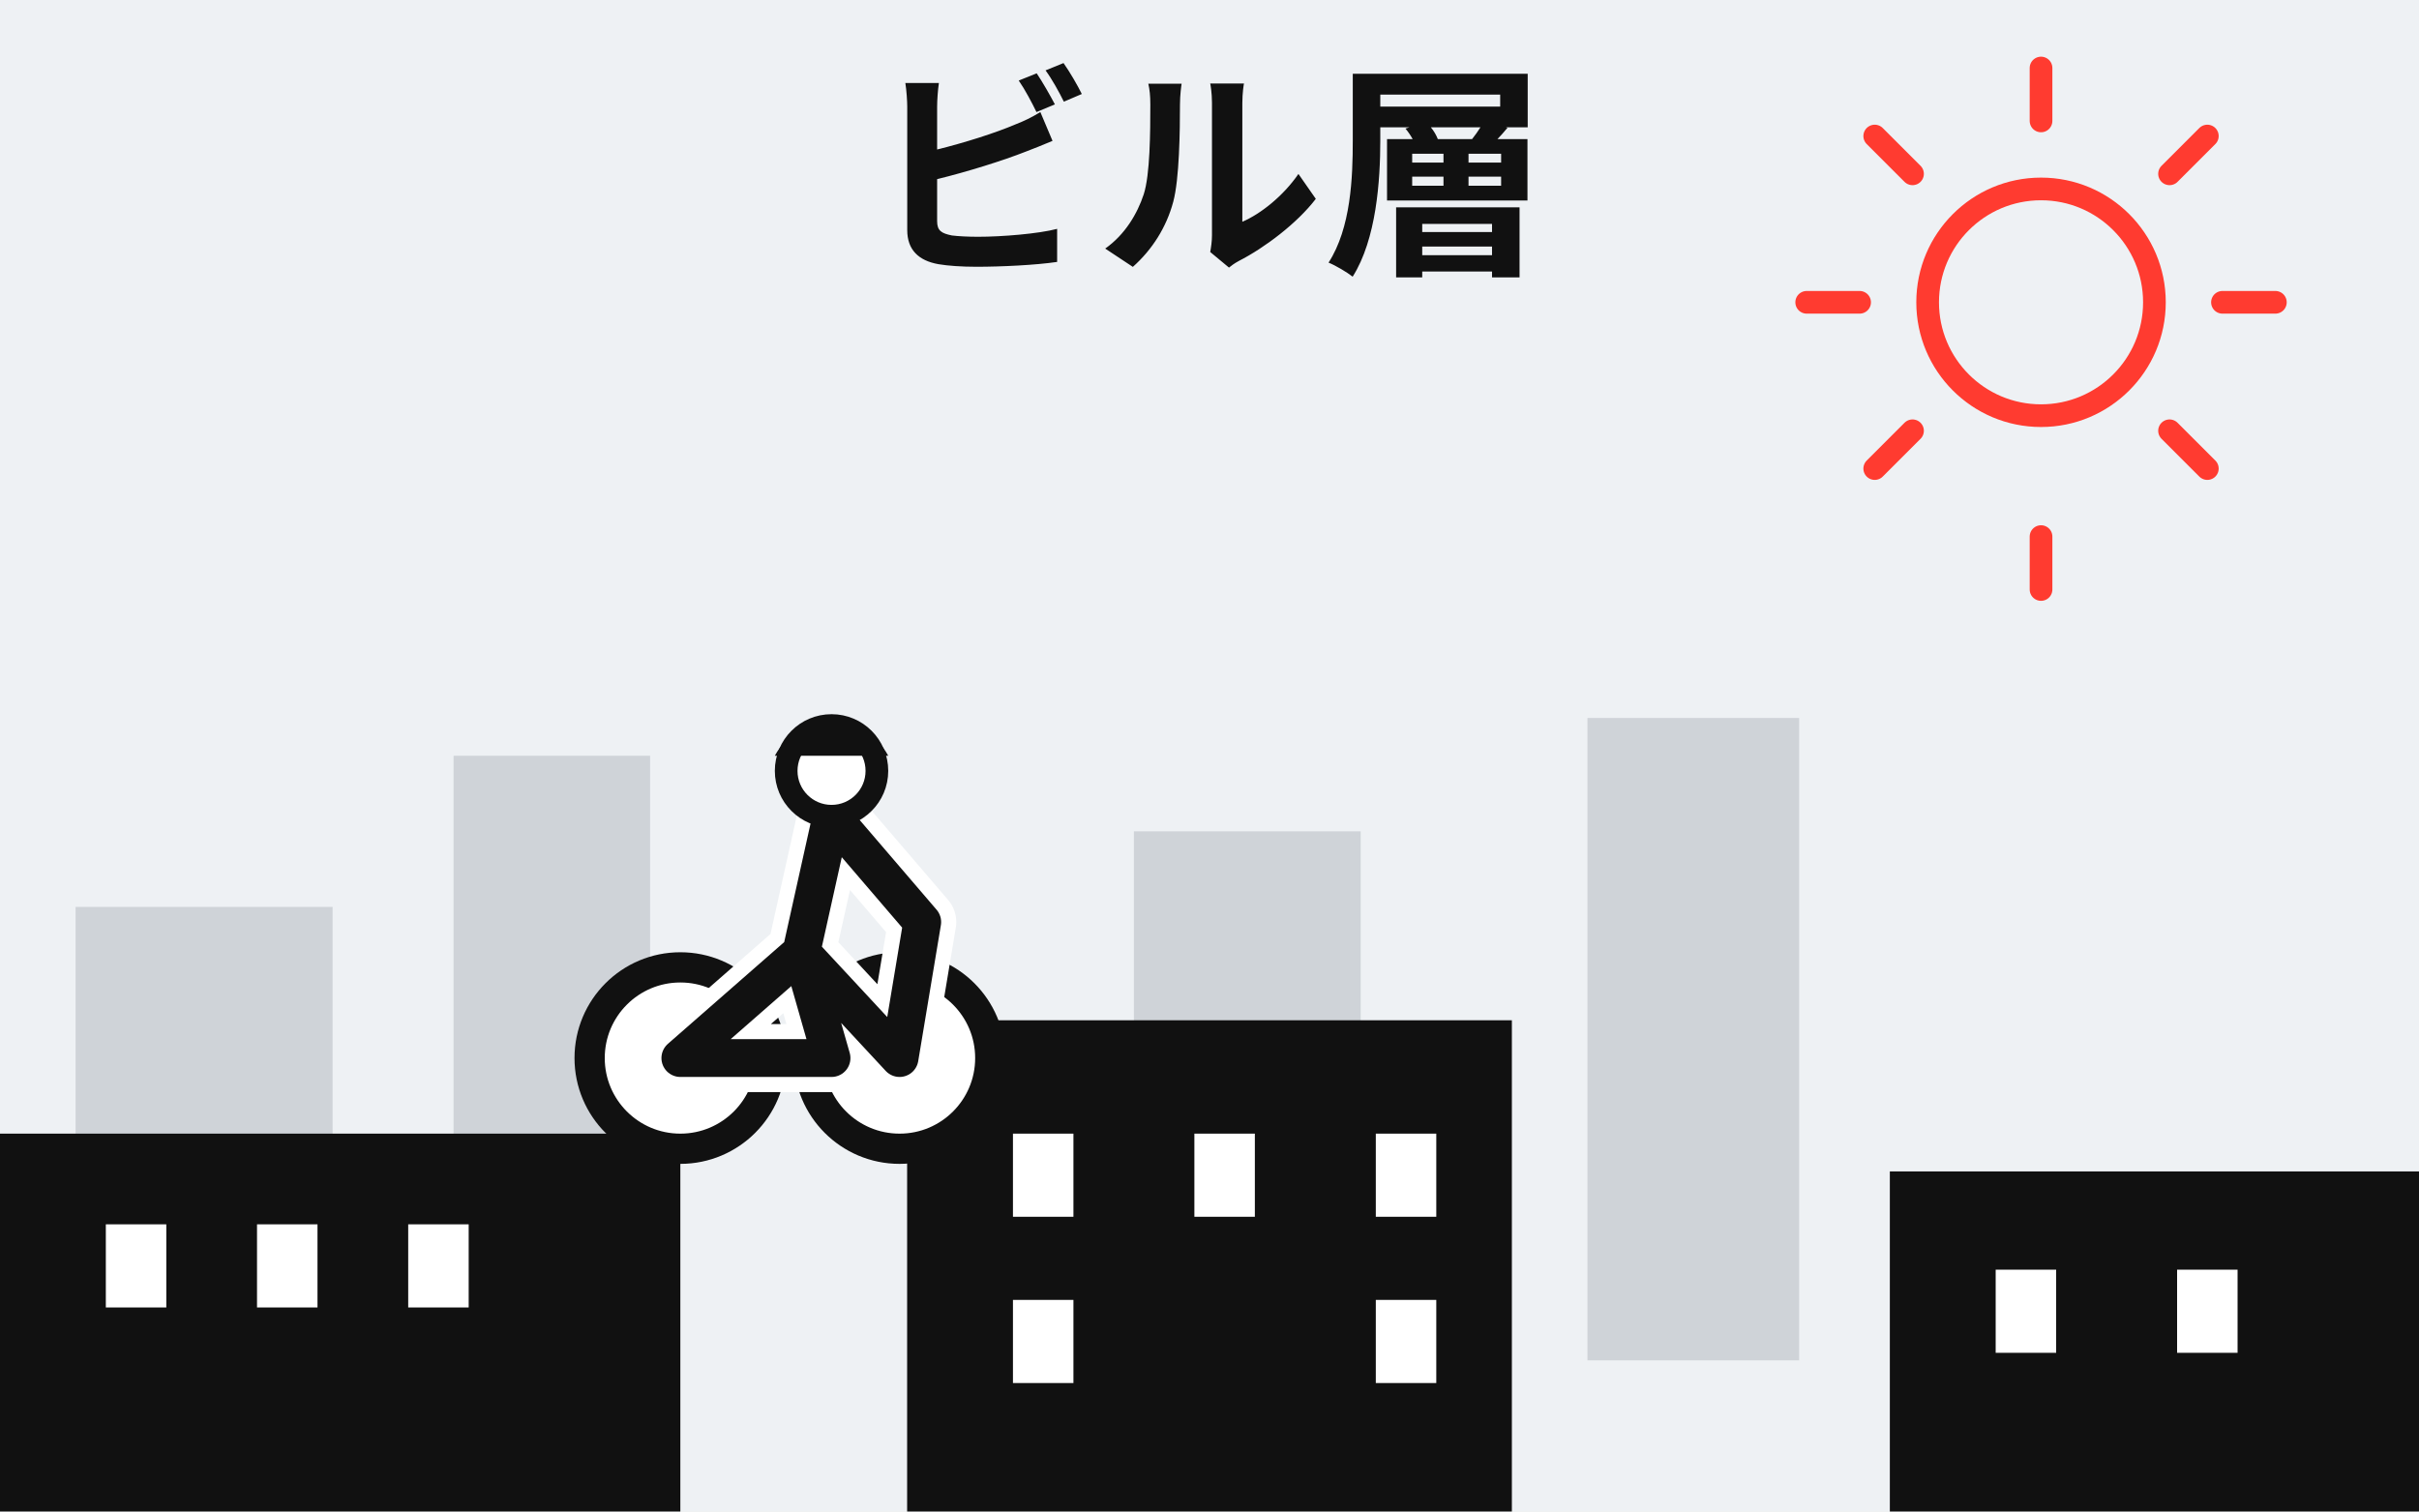
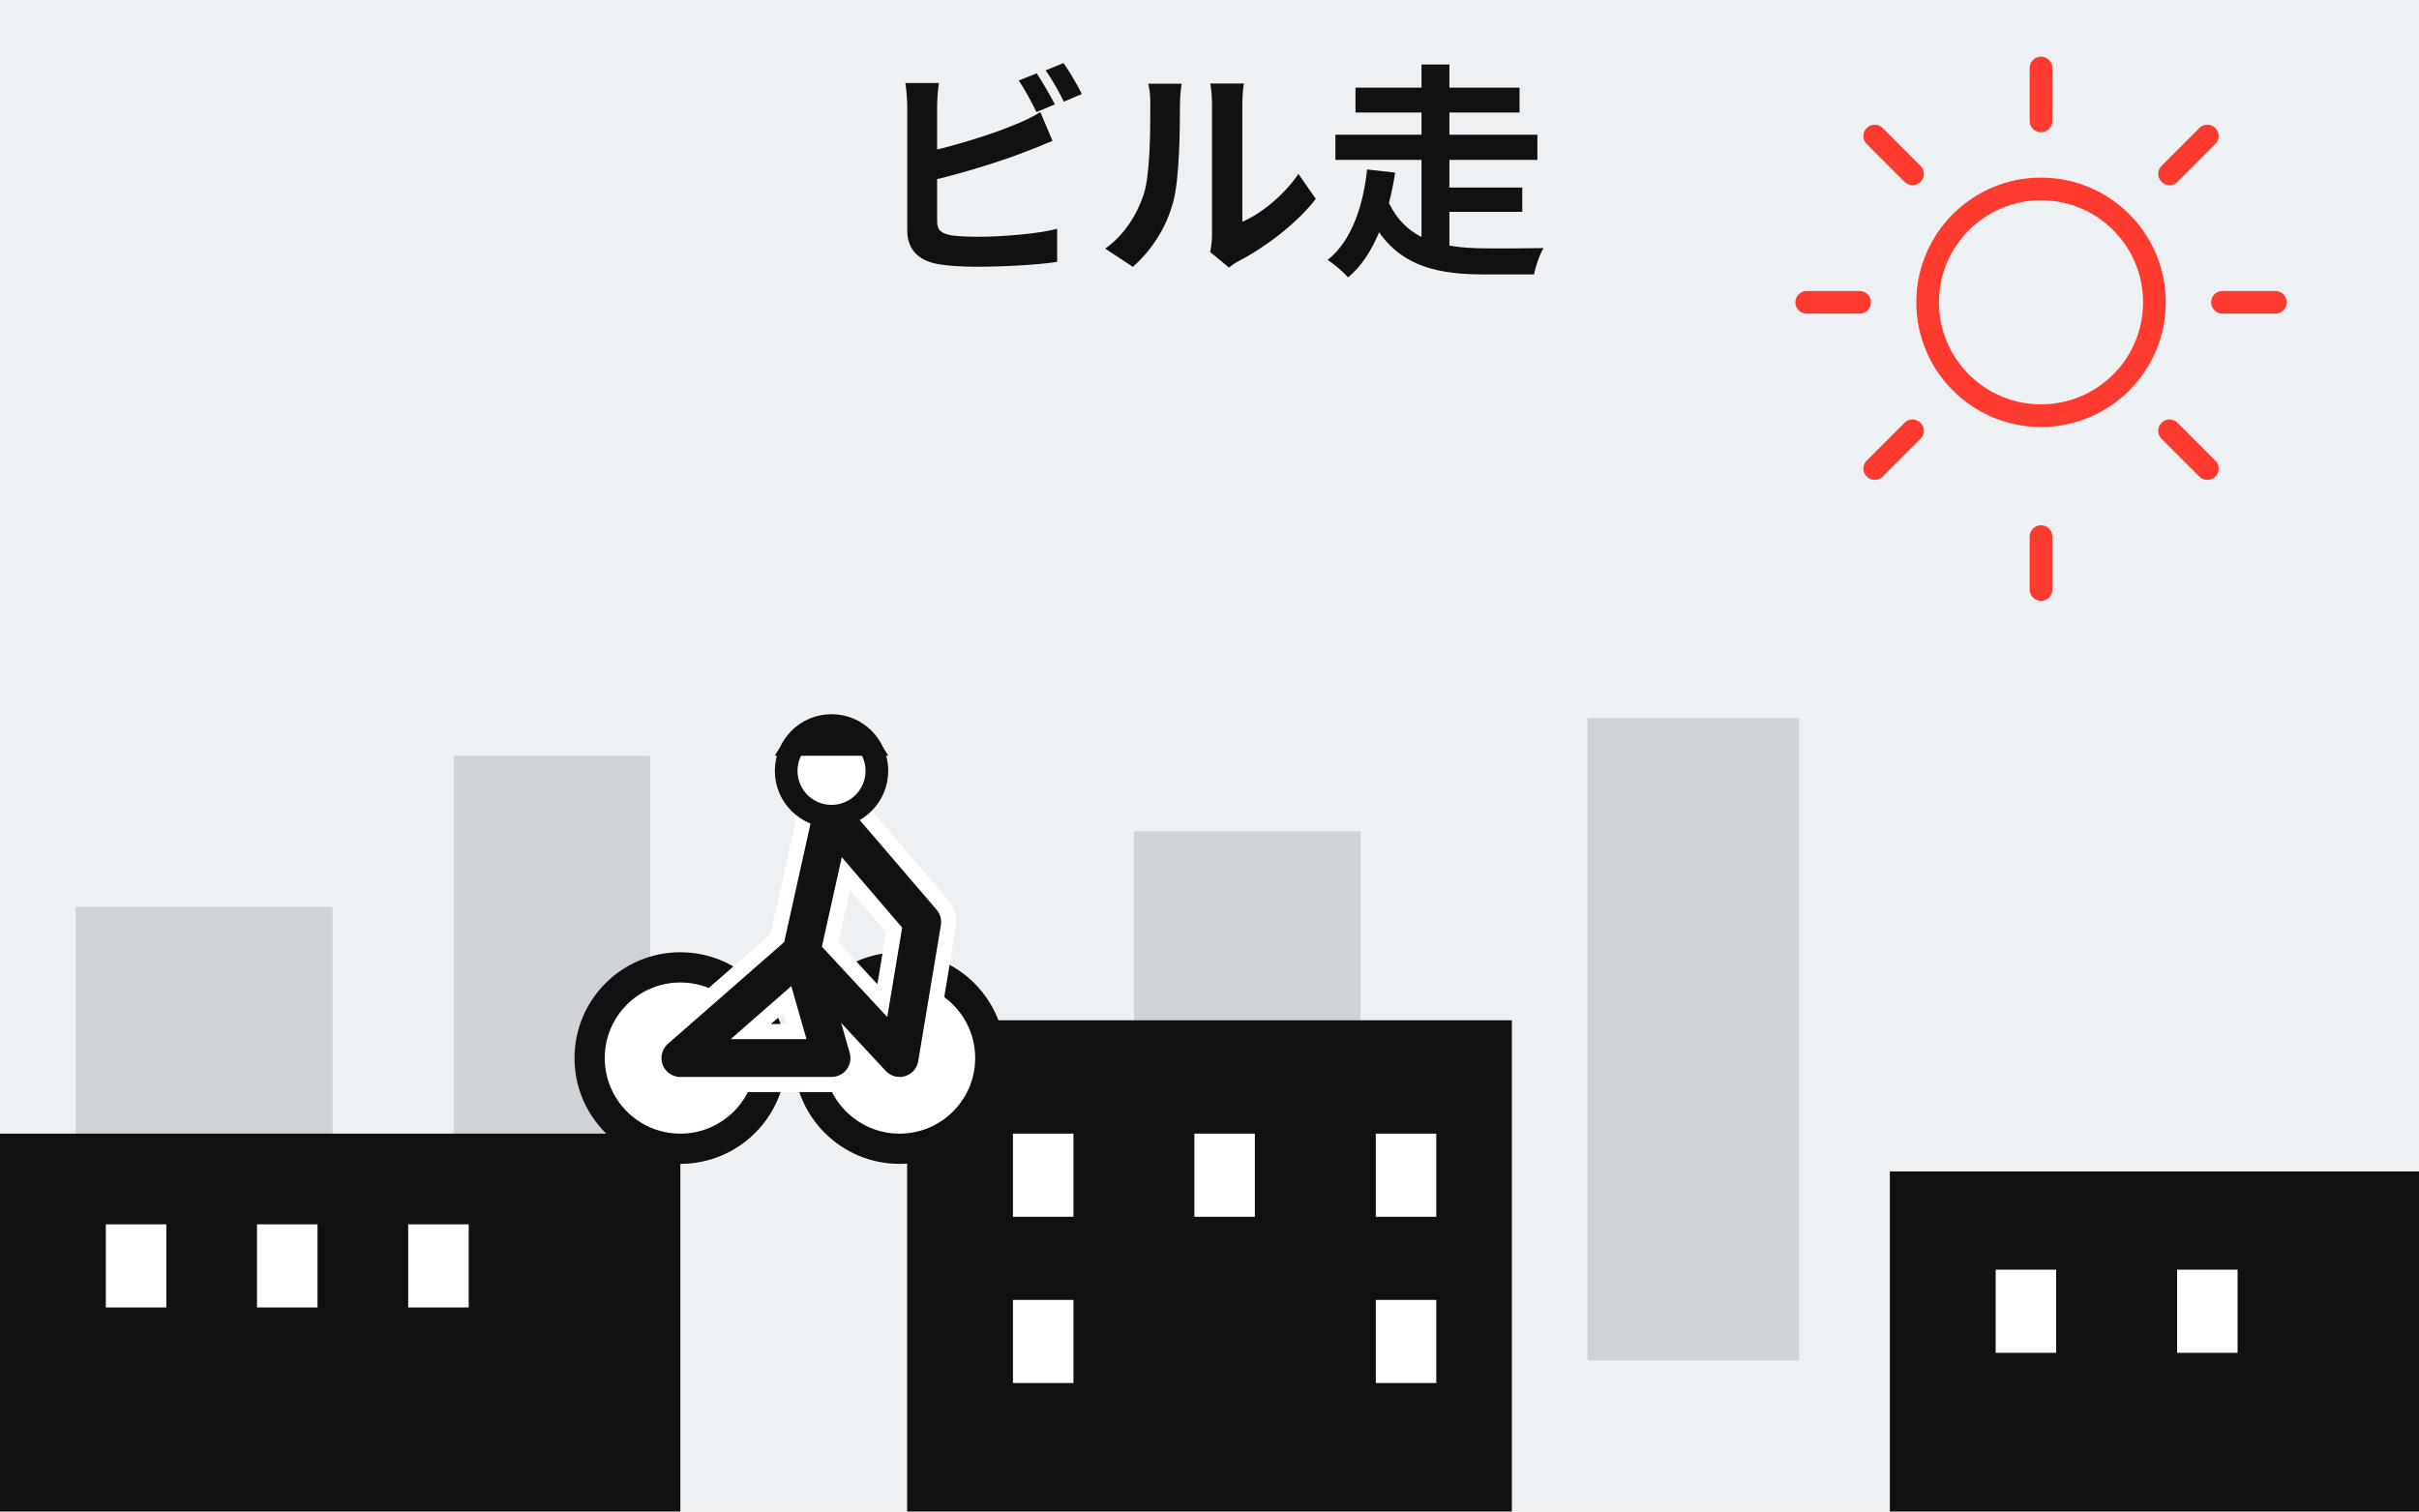
<svg xmlns="http://www.w3.org/2000/svg" viewBox="0 0 320 200" width="320" height="200">
  <rect width="320" height="200" fill="#eef1f4" />
  <g stroke="#ff3b30" stroke-width="3" stroke-linecap="round" fill="none">
    <circle cx="270" cy="40" r="15" />
    <path d="M270 16 v-7 M270 71 v7 M294 40 h7 M239 40 h7 M287 23 l5 -5 M248 62 l5 -5 M287 57 l5 5 M248 18 l5 5" />
  </g>
  <g fill="#cfd3d8">
    <rect x="10" y="120" width="34" height="60" />
    <rect x="60" y="100" width="26" height="80" />
    <rect x="150" y="110" width="30" height="70" />
    <rect x="210" y="95" width="28" height="85" />
  </g>
  <g fill="#111">
    <rect x="0" y="150" width="90" height="50" />
    <rect x="120" y="135" width="80" height="65" />
    <rect x="250" y="155" width="70" height="45" />
  </g>
  <g fill="#fff">
    <rect x="14" y="162" width="8" height="11" />
    <rect x="34" y="162" width="8" height="11" />
    <rect x="54" y="162" width="8" height="11" />
    <rect x="134" y="150" width="8" height="11" />
    <rect x="158" y="150" width="8" height="11" />
    <rect x="182" y="150" width="8" height="11" />
    <rect x="134" y="172" width="8" height="11" />
    <rect x="182" y="172" width="8" height="11" />
    <rect x="264" y="168" width="8" height="11" />
    <rect x="288" y="168" width="8" height="11" />
  </g>
  <g transform="translate(104 128)" stroke-linejoin="round" stroke-linecap="round">
    <circle cx="-14" cy="12" r="13" fill="#fff" />
    <circle cx="15" cy="12" r="13" fill="#fff" />
    <circle cx="-14" cy="12" r="12" fill="none" stroke="#111" stroke-width="4" />
    <circle cx="15" cy="12" r="12" fill="none" stroke="#111" stroke-width="4" />
    <path d="M-14 12 L2 -2 L15 12 M2 -2 L6 12 L-14 12 M15 12 L18 -6 M2 -2 L6 -20 L18 -6" fill="none" stroke="#fff" stroke-width="9" />
    <path d="M-14 12 L2 -2 L15 12 M2 -2 L6 12 L-14 12 M15 12 L18 -6 M2 -2 L6 -20 L18 -6" fill="none" stroke="#111" stroke-width="5" />
    <circle cx="6" cy="-26" r="6" fill="#fff" stroke="#111" stroke-width="3" />
    <path d="M-1.5 -28 a8.5 8.5 0 0 1 15 0 z" fill="#111" />
  </g>
-   <text x="160" y="34" text-anchor="middle" font-family="Arial Black, sans-serif" font-size="30" font-weight="900" fill="#111">ビル層</text>
+   <text x="160" y="34" text-anchor="middle" font-family="Arial Black, sans-serif" font-size="30" font-weight="900" fill="#111">ビル走</text>
</svg>
